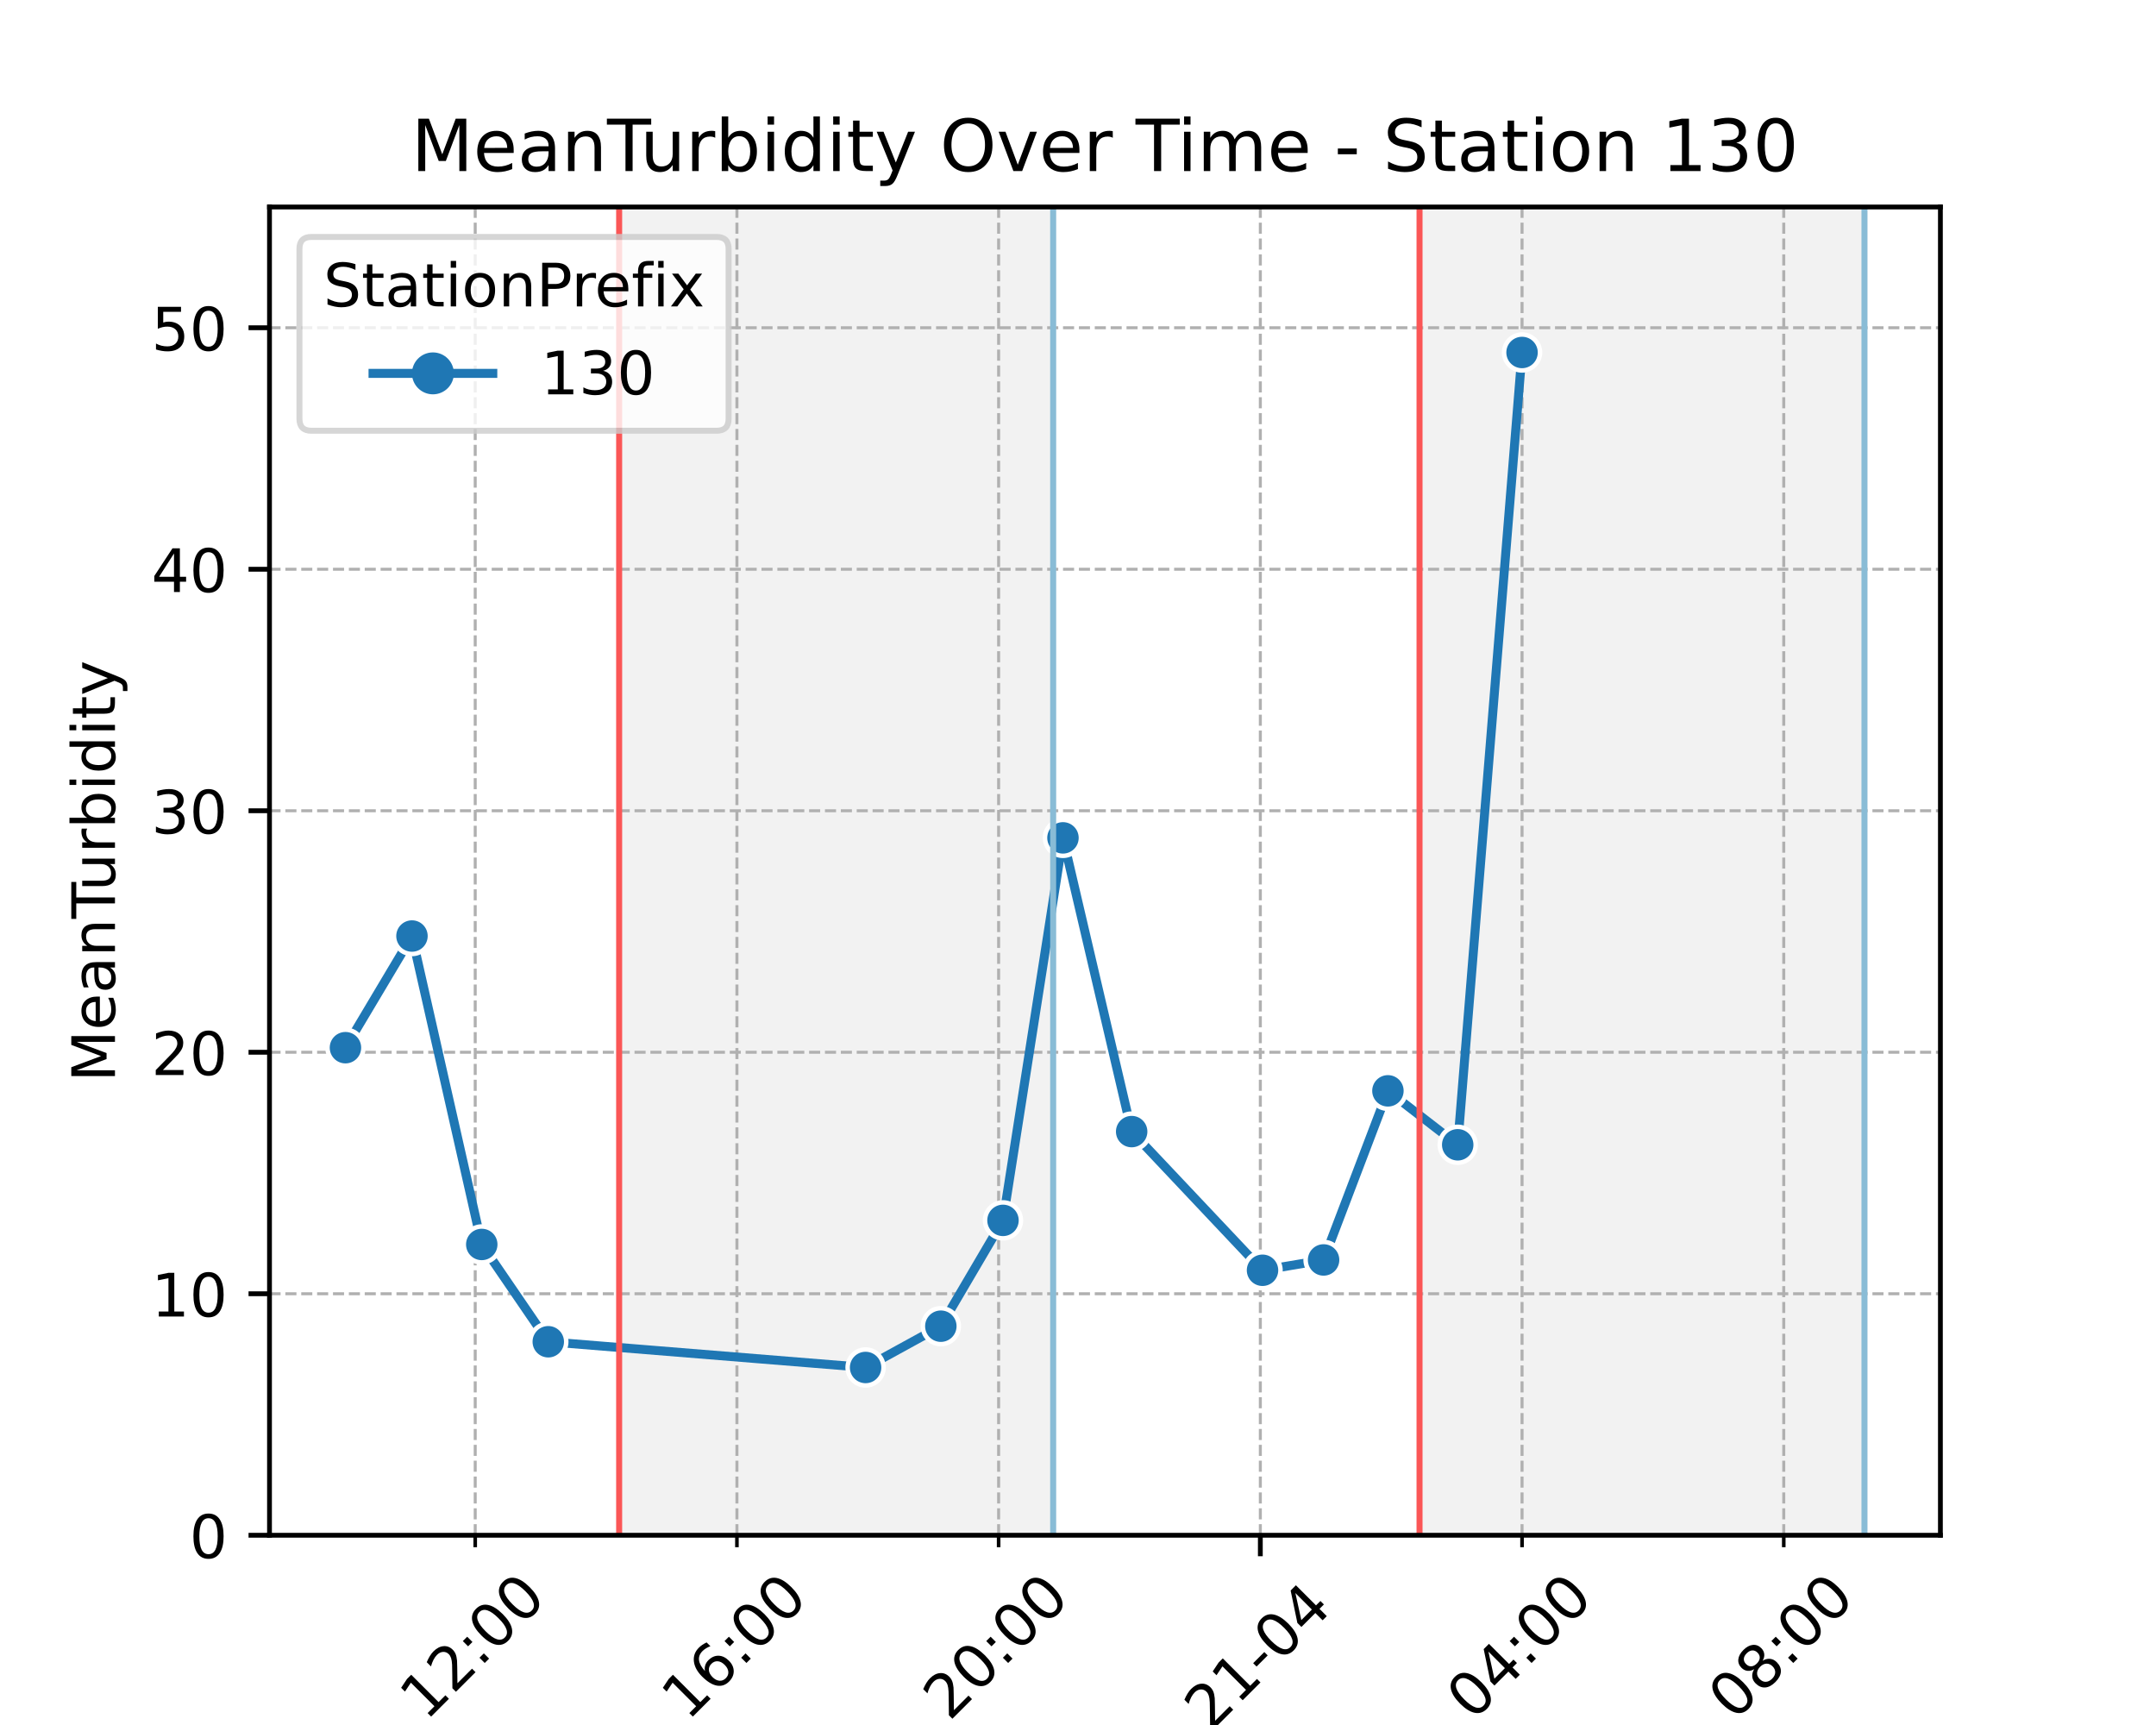
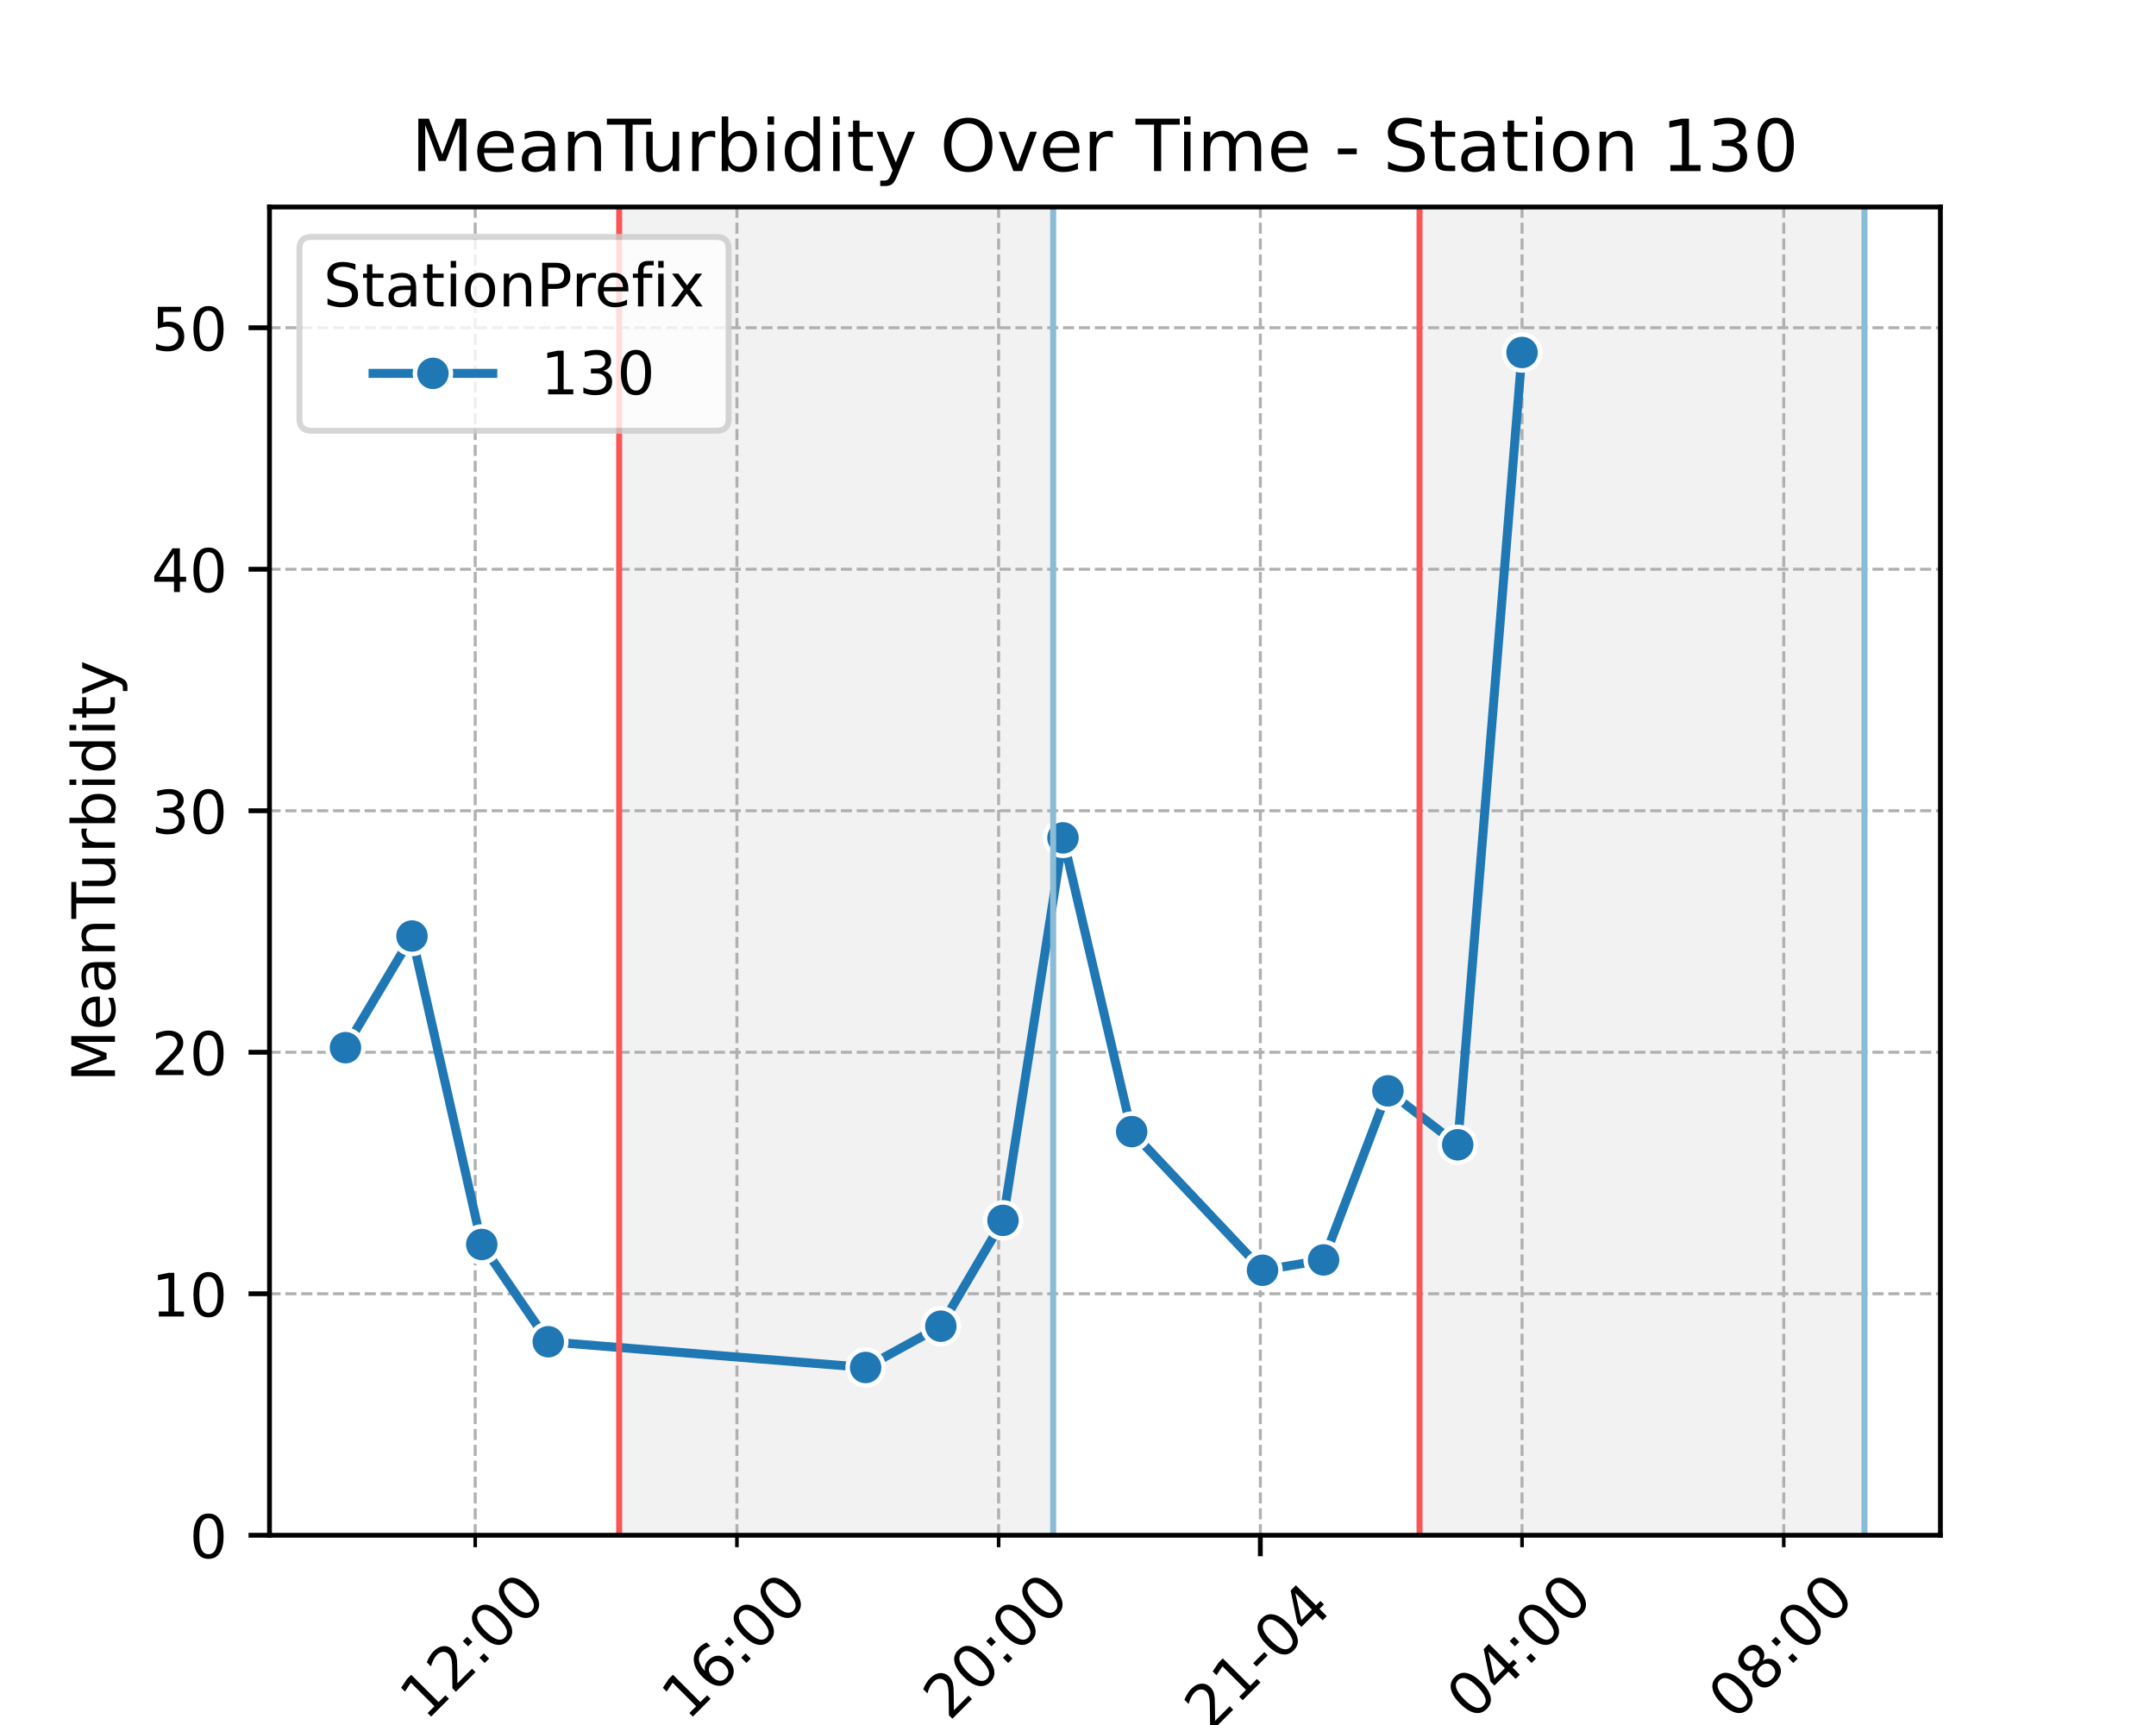
<svg xmlns="http://www.w3.org/2000/svg" xmlns:xlink="http://www.w3.org/1999/xlink" width="360pt" height="288pt" viewBox="0 0 360 288" version="1.1">
  <defs>
    <style type="text/css">*{stroke-linejoin: round; stroke-linecap: butt}</style>
  </defs>
  <g id="figure_1">
    <g id="patch_1">
      <path d="M 0 288  L 360 288  L 360 0  L 0 0  z " style="fill: #ffffff" />
    </g>
    <g id="axes_1">
      <g id="patch_2">
        <path d="M 45 256.32  L 324 256.32  L 324 34.56  L 45 34.56  z " style="fill: #ffffff" />
      </g>
      <g id="PolyCollection_1" />
      <g id="patch_3">
-         <path d="M 103.384 256.32  L 103.384 34.56  L 175.851 34.56  L 175.851 256.32  z " clip-path="url(#p8613fc9196)" style="fill: #d3d3d3; opacity: 0.3; stroke: #d3d3d3; stroke-linejoin: miter" />
+         <path d="M 103.384 256.32  L 103.384 34.56  L 175.851 34.56  L 175.851 256.32  z " clip-path="url(#pf8ff7145cf)" style="fill: #d3d3d3; opacity: 0.3; stroke: #d3d3d3; stroke-linejoin: miter" />
      </g>
      <g id="patch_4">
-         <path d="M 237.03 256.32  L 237.03 34.56  L 311.318 34.56  L 311.318 256.32  z " clip-path="url(#p8613fc9196)" style="fill: #d3d3d3; opacity: 0.3; stroke: #d3d3d3; stroke-linejoin: miter" />
+         <path d="M 237.03 256.32  L 237.03 34.56  L 311.318 34.56  L 311.318 256.32  z " clip-path="url(#pf8ff7145cf)" style="fill: #d3d3d3; opacity: 0.3; stroke: #d3d3d3; stroke-linejoin: miter" />
      </g>
      <g id="matplotlib.axis_1">
        <g id="xtick_1">
          <g id="line2d_1">
-             <path d="M 210.446 256.32  L 210.446 34.56  " clip-path="url(#p8613fc9196)" style="fill: none; stroke-dasharray: 1.85,0.8; stroke-dashoffset: 0; stroke: #b0b0b0; stroke-width: 0.5" />
+             <path d="M 210.446 256.32  L 210.446 34.56  " clip-path="url(#pf8ff7145cf)" style="fill: none; stroke-dasharray: 1.85,0.8; stroke-dashoffset: 0; stroke: #b0b0b0; stroke-width: 0.5" />
          </g>
          <g id="line2d_2">
            <defs>
-               <path id="m8967096ae8" d="M 0 0  L 0 3.5  " style="stroke: #000000; stroke-width: 0.8" />
-             </defs>
-             <g>
-               <use xlink:href="#m8967096ae8" x="210.446" y="256.32" style="stroke: #000000; stroke-width: 0.8" />
+               <path id="mad94eb0235" d="M 0 0  L 0 3.5  " style="stroke: #000000; stroke-width: 0.8" />
+             </defs>
+             <g>
+               <use xlink:href="#mad94eb0235" x="210.446" y="256.32" style="stroke: #000000; stroke-width: 0.8" />
            </g>
          </g>
          <g id="text_1">
            <g transform="translate(202.124 289.2399) rotate(-45) scale(0.1 -0.1)">
              <defs>
                <path id="DejaVuSans-32" d="M 1228 531  L 3431 531  L 3431 0  L 469 0  L 469 531  Q 828 903 1448 1529  Q 2069 2156 2228 2338  Q 2531 2678 2651 2914  Q 2772 3150 2772 3378  Q 2772 3750 2511 3984  Q 2250 4219 1831 4219  Q 1534 4219 1204 4116  Q 875 4013 500 3803  L 500 4441  Q 881 4594 1212 4672  Q 1544 4750 1819 4750  Q 2544 4750 2975 4387  Q 3406 4025 3406 3419  Q 3406 3131 3298 2873  Q 3191 2616 2906 2266  Q 2828 2175 2409 1742  Q 1991 1309 1228 531  z " transform="scale(0.015625)" />
                <path id="DejaVuSans-31" d="M 794 531  L 1825 531  L 1825 4091  L 703 3866  L 703 4441  L 1819 4666  L 2450 4666  L 2450 531  L 3481 531  L 3481 0  L 794 0  L 794 531  z " transform="scale(0.015625)" />
                <path id="DejaVuSans-2d" d="M 313 2009  L 1997 2009  L 1997 1497  L 313 1497  L 313 2009  z " transform="scale(0.015625)" />
                <path id="DejaVuSans-30" d="M 2034 4250  Q 1547 4250 1301 3770  Q 1056 3291 1056 2328  Q 1056 1369 1301 889  Q 1547 409 2034 409  Q 2525 409 2770 889  Q 3016 1369 3016 2328  Q 3016 3291 2770 3770  Q 2525 4250 2034 4250  z M 2034 4750  Q 2819 4750 3233 4129  Q 3647 3509 3647 2328  Q 3647 1150 3233 529  Q 2819 -91 2034 -91  Q 1250 -91 836 529  Q 422 1150 422 2328  Q 422 3509 836 4129  Q 1250 4750 2034 4750  z " transform="scale(0.015625)" />
                <path id="DejaVuSans-34" d="M 2419 4116  L 825 1625  L 2419 1625  L 2419 4116  z M 2253 4666  L 3047 4666  L 3047 1625  L 3713 1625  L 3713 1100  L 3047 1100  L 3047 0  L 2419 0  L 2419 1100  L 313 1100  L 313 1709  L 2253 4666  z " transform="scale(0.015625)" />
              </defs>
              <use xlink:href="#DejaVuSans-32" />
              <use xlink:href="#DejaVuSans-31" x="63.623" />
              <use xlink:href="#DejaVuSans-2d" x="127.246" />
              <use xlink:href="#DejaVuSans-30" x="163.33" />
              <use xlink:href="#DejaVuSans-34" x="226.953" />
            </g>
          </g>
        </g>
        <g id="xtick_2">
          <g id="line2d_3">
-             <path d="M 79.349 256.32  L 79.349 34.56  " clip-path="url(#p8613fc9196)" style="fill: none; stroke-dasharray: 1.85,0.8; stroke-dashoffset: 0; stroke: #b0b0b0; stroke-width: 0.5" />
+             <path d="M 79.349 256.32  L 79.349 34.56  " clip-path="url(#pf8ff7145cf)" style="fill: none; stroke-dasharray: 1.85,0.8; stroke-dashoffset: 0; stroke: #b0b0b0; stroke-width: 0.5" />
          </g>
          <g id="line2d_4">
            <defs>
-               <path id="m44d02c74e7" d="M 0 0  L 0 2  " style="stroke: #000000; stroke-width: 0.6" />
-             </defs>
-             <g>
-               <use xlink:href="#m44d02c74e7" x="79.349" y="256.32" style="stroke: #000000; stroke-width: 0.6" />
+               <path id="me3ebcbc22d" d="M 0 0  L 0 2  " style="stroke: #000000; stroke-width: 0.6" />
+             </defs>
+             <g>
+               <use xlink:href="#me3ebcbc22d" x="79.349" y="256.32" style="stroke: #000000; stroke-width: 0.6" />
            </g>
          </g>
          <g id="text_2">
            <g transform="translate(71.11145 287.4708) rotate(-45) scale(0.1 -0.1)">
              <defs>
                <path id="DejaVuSans-3a" d="M 750 794  L 1409 794  L 1409 0  L 750 0  L 750 794  z M 750 3309  L 1409 3309  L 1409 2516  L 750 2516  L 750 3309  z " transform="scale(0.015625)" />
              </defs>
              <use xlink:href="#DejaVuSans-31" />
              <use xlink:href="#DejaVuSans-32" x="63.623" />
              <use xlink:href="#DejaVuSans-3a" x="127.246" />
              <use xlink:href="#DejaVuSans-30" x="160.938" />
              <use xlink:href="#DejaVuSans-30" x="224.561" />
            </g>
          </g>
        </g>
        <g id="xtick_3">
          <g id="line2d_5">
-             <path d="M 123.048 256.32  L 123.048 34.56  " clip-path="url(#p8613fc9196)" style="fill: none; stroke-dasharray: 1.85,0.8; stroke-dashoffset: 0; stroke: #b0b0b0; stroke-width: 0.5" />
+             <path d="M 123.048 256.32  L 123.048 34.56  " clip-path="url(#pf8ff7145cf)" style="fill: none; stroke-dasharray: 1.85,0.8; stroke-dashoffset: 0; stroke: #b0b0b0; stroke-width: 0.5" />
          </g>
          <g id="line2d_6">
            <g>
-               <use xlink:href="#m44d02c74e7" x="123.048" y="256.32" style="stroke: #000000; stroke-width: 0.6" />
+               <use xlink:href="#me3ebcbc22d" x="123.048" y="256.32" style="stroke: #000000; stroke-width: 0.6" />
            </g>
          </g>
          <g id="text_3">
            <g transform="translate(114.8105 287.4708) rotate(-45) scale(0.1 -0.1)">
              <defs>
                <path id="DejaVuSans-36" d="M 2113 2584  Q 1688 2584 1439 2293  Q 1191 2003 1191 1497  Q 1191 994 1439 701  Q 1688 409 2113 409  Q 2538 409 2786 701  Q 3034 994 3034 1497  Q 3034 2003 2786 2293  Q 2538 2584 2113 2584  z M 3366 4563  L 3366 3988  Q 3128 4100 2886 4159  Q 2644 4219 2406 4219  Q 1781 4219 1451 3797  Q 1122 3375 1075 2522  Q 1259 2794 1537 2939  Q 1816 3084 2150 3084  Q 2853 3084 3261 2657  Q 3669 2231 3669 1497  Q 3669 778 3244 343  Q 2819 -91 2113 -91  Q 1303 -91 875 529  Q 447 1150 447 2328  Q 447 3434 972 4092  Q 1497 4750 2381 4750  Q 2619 4750 2861 4703  Q 3103 4656 3366 4563  z " transform="scale(0.015625)" />
              </defs>
              <use xlink:href="#DejaVuSans-31" />
              <use xlink:href="#DejaVuSans-36" x="63.623" />
              <use xlink:href="#DejaVuSans-3a" x="127.246" />
              <use xlink:href="#DejaVuSans-30" x="160.938" />
              <use xlink:href="#DejaVuSans-30" x="224.561" />
            </g>
          </g>
        </g>
        <g id="xtick_4">
          <g id="line2d_7">
-             <path d="M 166.747 256.32  L 166.747 34.56  " clip-path="url(#p8613fc9196)" style="fill: none; stroke-dasharray: 1.85,0.8; stroke-dashoffset: 0; stroke: #b0b0b0; stroke-width: 0.5" />
+             <path d="M 166.747 256.32  L 166.747 34.56  " clip-path="url(#pf8ff7145cf)" style="fill: none; stroke-dasharray: 1.85,0.8; stroke-dashoffset: 0; stroke: #b0b0b0; stroke-width: 0.5" />
          </g>
          <g id="line2d_8">
            <g>
-               <use xlink:href="#m44d02c74e7" x="166.747" y="256.32" style="stroke: #000000; stroke-width: 0.6" />
+               <use xlink:href="#me3ebcbc22d" x="166.747" y="256.32" style="stroke: #000000; stroke-width: 0.6" />
            </g>
          </g>
          <g id="text_4">
            <g transform="translate(158.5095 287.4708) rotate(-45) scale(0.1 -0.1)">
              <use xlink:href="#DejaVuSans-32" />
              <use xlink:href="#DejaVuSans-30" x="63.623" />
              <use xlink:href="#DejaVuSans-3a" x="127.246" />
              <use xlink:href="#DejaVuSans-30" x="160.938" />
              <use xlink:href="#DejaVuSans-30" x="224.561" />
            </g>
          </g>
        </g>
        <g id="xtick_5">
          <g id="line2d_9">
-             <path d="M 254.145 256.32  L 254.145 34.56  " clip-path="url(#p8613fc9196)" style="fill: none; stroke-dasharray: 1.85,0.8; stroke-dashoffset: 0; stroke: #b0b0b0; stroke-width: 0.5" />
+             <path d="M 254.145 256.32  L 254.145 34.56  " clip-path="url(#pf8ff7145cf)" style="fill: none; stroke-dasharray: 1.85,0.8; stroke-dashoffset: 0; stroke: #b0b0b0; stroke-width: 0.5" />
          </g>
          <g id="line2d_10">
            <g>
-               <use xlink:href="#m44d02c74e7" x="254.145" y="256.32" style="stroke: #000000; stroke-width: 0.6" />
+               <use xlink:href="#me3ebcbc22d" x="254.145" y="256.32" style="stroke: #000000; stroke-width: 0.6" />
            </g>
          </g>
          <g id="text_5">
            <g transform="translate(245.9075 287.4708) rotate(-45) scale(0.1 -0.1)">
              <use xlink:href="#DejaVuSans-30" />
              <use xlink:href="#DejaVuSans-34" x="63.623" />
              <use xlink:href="#DejaVuSans-3a" x="127.246" />
              <use xlink:href="#DejaVuSans-30" x="160.938" />
              <use xlink:href="#DejaVuSans-30" x="224.561" />
            </g>
          </g>
        </g>
        <g id="xtick_6">
          <g id="line2d_11">
-             <path d="M 297.844 256.32  L 297.844 34.56  " clip-path="url(#p8613fc9196)" style="fill: none; stroke-dasharray: 1.85,0.8; stroke-dashoffset: 0; stroke: #b0b0b0; stroke-width: 0.5" />
+             <path d="M 297.844 256.32  L 297.844 34.56  " clip-path="url(#pf8ff7145cf)" style="fill: none; stroke-dasharray: 1.85,0.8; stroke-dashoffset: 0; stroke: #b0b0b0; stroke-width: 0.5" />
          </g>
          <g id="line2d_12">
            <g>
-               <use xlink:href="#m44d02c74e7" x="297.844" y="256.32" style="stroke: #000000; stroke-width: 0.6" />
+               <use xlink:href="#me3ebcbc22d" x="297.844" y="256.32" style="stroke: #000000; stroke-width: 0.6" />
            </g>
          </g>
          <g id="text_6">
            <g transform="translate(289.6065 287.4708) rotate(-45) scale(0.1 -0.1)">
              <defs>
                <path id="DejaVuSans-38" d="M 2034 2216  Q 1584 2216 1326 1975  Q 1069 1734 1069 1313  Q 1069 891 1326 650  Q 1584 409 2034 409  Q 2484 409 2743 651  Q 3003 894 3003 1313  Q 3003 1734 2745 1975  Q 2488 2216 2034 2216  z M 1403 2484  Q 997 2584 770 2862  Q 544 3141 544 3541  Q 544 4100 942 4425  Q 1341 4750 2034 4750  Q 2731 4750 3128 4425  Q 3525 4100 3525 3541  Q 3525 3141 3298 2862  Q 3072 2584 2669 2484  Q 3125 2378 3379 2068  Q 3634 1759 3634 1313  Q 3634 634 3220 271  Q 2806 -91 2034 -91  Q 1263 -91 848 271  Q 434 634 434 1313  Q 434 1759 690 2068  Q 947 2378 1403 2484  z M 1172 3481  Q 1172 3119 1398 2916  Q 1625 2713 2034 2713  Q 2441 2713 2670 2916  Q 2900 3119 2900 3481  Q 2900 3844 2670 4047  Q 2441 4250 2034 4250  Q 1625 4250 1398 4047  Q 1172 3844 1172 3481  z " transform="scale(0.015625)" />
              </defs>
              <use xlink:href="#DejaVuSans-30" />
              <use xlink:href="#DejaVuSans-38" x="63.623" />
              <use xlink:href="#DejaVuSans-3a" x="127.246" />
              <use xlink:href="#DejaVuSans-30" x="160.938" />
              <use xlink:href="#DejaVuSans-30" x="224.561" />
            </g>
          </g>
        </g>
        <g id="text_7">
          <g transform="translate(160.3352 302.3089) scale(0.1 -0.1)">
            <defs>
              <path id="DejaVuSans-53" d="M 3425 4513  L 3425 3897  Q 3066 4069 2747 4153  Q 2428 4238 2131 4238  Q 1616 4238 1336 4038  Q 1056 3838 1056 3469  Q 1056 3159 1242 3001  Q 1428 2844 1947 2747  L 2328 2669  Q 3034 2534 3370 2195  Q 3706 1856 3706 1288  Q 3706 609 3251 259  Q 2797 -91 1919 -91  Q 1588 -91 1214 -16  Q 841 59 441 206  L 441 856  Q 825 641 1194 531  Q 1563 422 1919 422  Q 2459 422 2753 634  Q 3047 847 3047 1241  Q 3047 1584 2836 1778  Q 2625 1972 2144 2069  L 1759 2144  Q 1053 2284 737 2584  Q 422 2884 422 3419  Q 422 4038 858 4394  Q 1294 4750 2059 4750  Q 2388 4750 2728 4690  Q 3069 4631 3425 4513  z " transform="scale(0.015625)" />
              <path id="DejaVuSans-74" d="M 1172 4494  L 1172 3500  L 2356 3500  L 2356 3053  L 1172 3053  L 1172 1153  Q 1172 725 1289 603  Q 1406 481 1766 481  L 2356 481  L 2356 0  L 1766 0  Q 1100 0 847 248  Q 594 497 594 1153  L 594 3053  L 172 3053  L 172 3500  L 594 3500  L 594 4494  L 1172 4494  z " transform="scale(0.015625)" />
              <path id="DejaVuSans-61" d="M 2194 1759  Q 1497 1759 1228 1600  Q 959 1441 959 1056  Q 959 750 1161 570  Q 1363 391 1709 391  Q 2188 391 2477 730  Q 2766 1069 2766 1631  L 2766 1759  L 2194 1759  z M 3341 1997  L 3341 0  L 2766 0  L 2766 531  Q 2569 213 2275 61  Q 1981 -91 1556 -91  Q 1019 -91 701 211  Q 384 513 384 1019  Q 384 1609 779 1909  Q 1175 2209 1959 2209  L 2766 2209  L 2766 2266  Q 2766 2663 2505 2880  Q 2244 3097 1772 3097  Q 1472 3097 1187 3025  Q 903 2953 641 2809  L 641 3341  Q 956 3463 1253 3523  Q 1550 3584 1831 3584  Q 2591 3584 2966 3190  Q 3341 2797 3341 1997  z " transform="scale(0.015625)" />
              <path id="DejaVuSans-72" d="M 2631 2963  Q 2534 3019 2420 3045  Q 2306 3072 2169 3072  Q 1681 3072 1420 2755  Q 1159 2438 1159 1844  L 1159 0  L 581 0  L 581 3500  L 1159 3500  L 1159 2956  Q 1341 3275 1631 3429  Q 1922 3584 2338 3584  Q 2397 3584 2469 3576  Q 2541 3569 2628 3553  L 2631 2963  z " transform="scale(0.015625)" />
              <path id="DejaVuSans-44" d="M 1259 4147  L 1259 519  L 2022 519  Q 2988 519 3436 956  Q 3884 1394 3884 2338  Q 3884 3275 3436 3711  Q 2988 4147 2022 4147  L 1259 4147  z M 628 4666  L 1925 4666  Q 3281 4666 3915 4102  Q 4550 3538 4550 2338  Q 4550 1131 3912 565  Q 3275 0 1925 0  L 628 0  L 628 4666  z " transform="scale(0.015625)" />
              <path id="DejaVuSans-65" d="M 3597 1894  L 3597 1613  L 953 1613  Q 991 1019 1311 708  Q 1631 397 2203 397  Q 2534 397 2845 478  Q 3156 559 3463 722  L 3463 178  Q 3153 47 2828 -22  Q 2503 -91 2169 -91  Q 1331 -91 842 396  Q 353 884 353 1716  Q 353 2575 817 3079  Q 1281 3584 2069 3584  Q 2775 3584 3186 3129  Q 3597 2675 3597 1894  z M 3022 2063  Q 3016 2534 2758 2815  Q 2500 3097 2075 3097  Q 1594 3097 1305 2825  Q 1016 2553 972 2059  L 3022 2063  z " transform="scale(0.015625)" />
            </defs>
            <use xlink:href="#DejaVuSans-53" />
            <use xlink:href="#DejaVuSans-74" x="63.477" />
            <use xlink:href="#DejaVuSans-61" x="102.686" />
            <use xlink:href="#DejaVuSans-72" x="163.965" />
            <use xlink:href="#DejaVuSans-74" x="205.078" />
            <use xlink:href="#DejaVuSans-44" x="244.287" />
            <use xlink:href="#DejaVuSans-61" x="321.289" />
            <use xlink:href="#DejaVuSans-74" x="382.568" />
            <use xlink:href="#DejaVuSans-65" x="421.777" />
          </g>
        </g>
      </g>
      <g id="matplotlib.axis_2">
        <g id="ytick_1">
          <g id="line2d_13">
-             <path d="M 45 256.32  L 324 256.32  " clip-path="url(#p8613fc9196)" style="fill: none; stroke-dasharray: 1.85,0.8; stroke-dashoffset: 0; stroke: #b0b0b0; stroke-width: 0.5" />
+             <path d="M 45 256.32  L 324 256.32  " clip-path="url(#pf8ff7145cf)" style="fill: none; stroke-dasharray: 1.85,0.8; stroke-dashoffset: 0; stroke: #b0b0b0; stroke-width: 0.5" />
          </g>
          <g id="line2d_14">
            <defs>
-               <path id="m3d4d606dd8" d="M 0 0  L -3.5 0  " style="stroke: #000000; stroke-width: 0.8" />
-             </defs>
-             <g>
-               <use xlink:href="#m3d4d606dd8" x="45" y="256.32" style="stroke: #000000; stroke-width: 0.8" />
+               <path id="m94c3fb1e45" d="M 0 0  L -3.5 0  " style="stroke: #000000; stroke-width: 0.8" />
+             </defs>
+             <g>
+               <use xlink:href="#m94c3fb1e45" x="45" y="256.32" style="stroke: #000000; stroke-width: 0.8" />
            </g>
          </g>
          <g id="text_8">
            <g transform="translate(31.6375 260.1192) scale(0.1 -0.1)">
              <use xlink:href="#DejaVuSans-30" />
            </g>
          </g>
        </g>
        <g id="ytick_2">
          <g id="line2d_15">
-             <path d="M 45 216  L 324 216  " clip-path="url(#p8613fc9196)" style="fill: none; stroke-dasharray: 1.85,0.8; stroke-dashoffset: 0; stroke: #b0b0b0; stroke-width: 0.5" />
+             <path d="M 45 216  L 324 216  " clip-path="url(#pf8ff7145cf)" style="fill: none; stroke-dasharray: 1.85,0.8; stroke-dashoffset: 0; stroke: #b0b0b0; stroke-width: 0.5" />
          </g>
          <g id="line2d_16">
            <g>
-               <use xlink:href="#m3d4d606dd8" x="45" y="216" style="stroke: #000000; stroke-width: 0.8" />
+               <use xlink:href="#m94c3fb1e45" x="45" y="216" style="stroke: #000000; stroke-width: 0.8" />
            </g>
          </g>
          <g id="text_9">
            <g transform="translate(25.275 219.7992) scale(0.1 -0.1)">
              <use xlink:href="#DejaVuSans-31" />
              <use xlink:href="#DejaVuSans-30" x="63.623" />
            </g>
          </g>
        </g>
        <g id="ytick_3">
          <g id="line2d_17">
-             <path d="M 45 175.68  L 324 175.68  " clip-path="url(#p8613fc9196)" style="fill: none; stroke-dasharray: 1.85,0.8; stroke-dashoffset: 0; stroke: #b0b0b0; stroke-width: 0.5" />
+             <path d="M 45 175.68  L 324 175.68  " clip-path="url(#pf8ff7145cf)" style="fill: none; stroke-dasharray: 1.85,0.8; stroke-dashoffset: 0; stroke: #b0b0b0; stroke-width: 0.5" />
          </g>
          <g id="line2d_18">
            <g>
-               <use xlink:href="#m3d4d606dd8" x="45" y="175.68" style="stroke: #000000; stroke-width: 0.8" />
+               <use xlink:href="#m94c3fb1e45" x="45" y="175.68" style="stroke: #000000; stroke-width: 0.8" />
            </g>
          </g>
          <g id="text_10">
            <g transform="translate(25.275 179.4792) scale(0.1 -0.1)">
              <use xlink:href="#DejaVuSans-32" />
              <use xlink:href="#DejaVuSans-30" x="63.623" />
            </g>
          </g>
        </g>
        <g id="ytick_4">
          <g id="line2d_19">
-             <path d="M 45 135.36  L 324 135.36  " clip-path="url(#p8613fc9196)" style="fill: none; stroke-dasharray: 1.85,0.8; stroke-dashoffset: 0; stroke: #b0b0b0; stroke-width: 0.5" />
+             <path d="M 45 135.36  L 324 135.36  " clip-path="url(#pf8ff7145cf)" style="fill: none; stroke-dasharray: 1.85,0.8; stroke-dashoffset: 0; stroke: #b0b0b0; stroke-width: 0.5" />
          </g>
          <g id="line2d_20">
            <g>
-               <use xlink:href="#m3d4d606dd8" x="45" y="135.36" style="stroke: #000000; stroke-width: 0.8" />
+               <use xlink:href="#m94c3fb1e45" x="45" y="135.36" style="stroke: #000000; stroke-width: 0.8" />
            </g>
          </g>
          <g id="text_11">
            <g transform="translate(25.275 139.1592) scale(0.1 -0.1)">
              <defs>
                <path id="DejaVuSans-33" d="M 2597 2516  Q 3050 2419 3304 2112  Q 3559 1806 3559 1356  Q 3559 666 3084 287  Q 2609 -91 1734 -91  Q 1441 -91 1130 -33  Q 819 25 488 141  L 488 750  Q 750 597 1062 519  Q 1375 441 1716 441  Q 2309 441 2620 675  Q 2931 909 2931 1356  Q 2931 1769 2642 2001  Q 2353 2234 1838 2234  L 1294 2234  L 1294 2753  L 1863 2753  Q 2328 2753 2575 2939  Q 2822 3125 2822 3475  Q 2822 3834 2567 4026  Q 2313 4219 1838 4219  Q 1578 4219 1281 4162  Q 984 4106 628 3988  L 628 4550  Q 988 4650 1302 4700  Q 1616 4750 1894 4750  Q 2613 4750 3031 4423  Q 3450 4097 3450 3541  Q 3450 3153 3228 2886  Q 3006 2619 2597 2516  z " transform="scale(0.015625)" />
              </defs>
              <use xlink:href="#DejaVuSans-33" />
              <use xlink:href="#DejaVuSans-30" x="63.623" />
            </g>
          </g>
        </g>
        <g id="ytick_5">
          <g id="line2d_21">
-             <path d="M 45 95.04  L 324 95.04  " clip-path="url(#p8613fc9196)" style="fill: none; stroke-dasharray: 1.85,0.8; stroke-dashoffset: 0; stroke: #b0b0b0; stroke-width: 0.5" />
+             <path d="M 45 95.04  L 324 95.04  " clip-path="url(#pf8ff7145cf)" style="fill: none; stroke-dasharray: 1.85,0.8; stroke-dashoffset: 0; stroke: #b0b0b0; stroke-width: 0.5" />
          </g>
          <g id="line2d_22">
            <g>
-               <use xlink:href="#m3d4d606dd8" x="45" y="95.04" style="stroke: #000000; stroke-width: 0.8" />
+               <use xlink:href="#m94c3fb1e45" x="45" y="95.04" style="stroke: #000000; stroke-width: 0.8" />
            </g>
          </g>
          <g id="text_12">
            <g transform="translate(25.275 98.83922) scale(0.1 -0.1)">
              <use xlink:href="#DejaVuSans-34" />
              <use xlink:href="#DejaVuSans-30" x="63.623" />
            </g>
          </g>
        </g>
        <g id="ytick_6">
          <g id="line2d_23">
-             <path d="M 45 54.72  L 324 54.72  " clip-path="url(#p8613fc9196)" style="fill: none; stroke-dasharray: 1.85,0.8; stroke-dashoffset: 0; stroke: #b0b0b0; stroke-width: 0.5" />
+             <path d="M 45 54.72  L 324 54.72  " clip-path="url(#pf8ff7145cf)" style="fill: none; stroke-dasharray: 1.85,0.8; stroke-dashoffset: 0; stroke: #b0b0b0; stroke-width: 0.5" />
          </g>
          <g id="line2d_24">
            <g>
-               <use xlink:href="#m3d4d606dd8" x="45" y="54.72" style="stroke: #000000; stroke-width: 0.8" />
+               <use xlink:href="#m94c3fb1e45" x="45" y="54.72" style="stroke: #000000; stroke-width: 0.8" />
            </g>
          </g>
          <g id="text_13">
            <g transform="translate(25.275 58.51922) scale(0.1 -0.1)">
              <defs>
                <path id="DejaVuSans-35" d="M 691 4666  L 3169 4666  L 3169 4134  L 1269 4134  L 1269 2991  Q 1406 3038 1543 3061  Q 1681 3084 1819 3084  Q 2600 3084 3056 2656  Q 3513 2228 3513 1497  Q 3513 744 3044 326  Q 2575 -91 1722 -91  Q 1428 -91 1123 -41  Q 819 9 494 109  L 494 744  Q 775 591 1075 516  Q 1375 441 1709 441  Q 2250 441 2565 725  Q 2881 1009 2881 1497  Q 2881 1984 2565 2268  Q 2250 2553 1709 2553  Q 1456 2553 1204 2497  Q 953 2441 691 2322  L 691 4666  z " transform="scale(0.015625)" />
              </defs>
              <use xlink:href="#DejaVuSans-35" />
              <use xlink:href="#DejaVuSans-30" x="63.623" />
            </g>
          </g>
        </g>
        <g id="text_14">
          <g transform="translate(19.19531 180.6314) rotate(-90) scale(0.1 -0.1)">
            <defs>
              <path id="DejaVuSans-4d" d="M 628 4666  L 1569 4666  L 2759 1491  L 3956 4666  L 4897 4666  L 4897 0  L 4281 0  L 4281 4097  L 3078 897  L 2444 897  L 1241 4097  L 1241 0  L 628 0  L 628 4666  z " transform="scale(0.015625)" />
              <path id="DejaVuSans-6e" d="M 3513 2113  L 3513 0  L 2938 0  L 2938 2094  Q 2938 2591 2744 2837  Q 2550 3084 2163 3084  Q 1697 3084 1428 2787  Q 1159 2491 1159 1978  L 1159 0  L 581 0  L 581 3500  L 1159 3500  L 1159 2956  Q 1366 3272 1645 3428  Q 1925 3584 2291 3584  Q 2894 3584 3203 3211  Q 3513 2838 3513 2113  z " transform="scale(0.015625)" />
              <path id="DejaVuSans-54" d="M -19 4666  L 3928 4666  L 3928 4134  L 2272 4134  L 2272 0  L 1638 0  L 1638 4134  L -19 4134  L -19 4666  z " transform="scale(0.015625)" />
              <path id="DejaVuSans-75" d="M 544 1381  L 544 3500  L 1119 3500  L 1119 1403  Q 1119 906 1312 657  Q 1506 409 1894 409  Q 2359 409 2629 706  Q 2900 1003 2900 1516  L 2900 3500  L 3475 3500  L 3475 0  L 2900 0  L 2900 538  Q 2691 219 2414 64  Q 2138 -91 1772 -91  Q 1169 -91 856 284  Q 544 659 544 1381  z M 1991 3584  L 1991 3584  z " transform="scale(0.015625)" />
              <path id="DejaVuSans-62" d="M 3116 1747  Q 3116 2381 2855 2742  Q 2594 3103 2138 3103  Q 1681 3103 1420 2742  Q 1159 2381 1159 1747  Q 1159 1113 1420 752  Q 1681 391 2138 391  Q 2594 391 2855 752  Q 3116 1113 3116 1747  z M 1159 2969  Q 1341 3281 1617 3432  Q 1894 3584 2278 3584  Q 2916 3584 3314 3078  Q 3713 2572 3713 1747  Q 3713 922 3314 415  Q 2916 -91 2278 -91  Q 1894 -91 1617 61  Q 1341 213 1159 525  L 1159 0  L 581 0  L 581 4863  L 1159 4863  L 1159 2969  z " transform="scale(0.015625)" />
              <path id="DejaVuSans-69" d="M 603 3500  L 1178 3500  L 1178 0  L 603 0  L 603 3500  z M 603 4863  L 1178 4863  L 1178 4134  L 603 4134  L 603 4863  z " transform="scale(0.015625)" />
              <path id="DejaVuSans-64" d="M 2906 2969  L 2906 4863  L 3481 4863  L 3481 0  L 2906 0  L 2906 525  Q 2725 213 2448 61  Q 2172 -91 1784 -91  Q 1150 -91 751 415  Q 353 922 353 1747  Q 353 2572 751 3078  Q 1150 3584 1784 3584  Q 2172 3584 2448 3432  Q 2725 3281 2906 2969  z M 947 1747  Q 947 1113 1208 752  Q 1469 391 1925 391  Q 2381 391 2643 752  Q 2906 1113 2906 1747  Q 2906 2381 2643 2742  Q 2381 3103 1925 3103  Q 1469 3103 1208 2742  Q 947 2381 947 1747  z " transform="scale(0.015625)" />
              <path id="DejaVuSans-79" d="M 2059 -325  Q 1816 -950 1584 -1140  Q 1353 -1331 966 -1331  L 506 -1331  L 506 -850  L 844 -850  Q 1081 -850 1212 -737  Q 1344 -625 1503 -206  L 1606 56  L 191 3500  L 800 3500  L 1894 763  L 2988 3500  L 3597 3500  L 2059 -325  z " transform="scale(0.015625)" />
            </defs>
            <use xlink:href="#DejaVuSans-4d" />
            <use xlink:href="#DejaVuSans-65" x="86.279" />
            <use xlink:href="#DejaVuSans-61" x="147.803" />
            <use xlink:href="#DejaVuSans-6e" x="209.082" />
            <use xlink:href="#DejaVuSans-54" x="272.461" />
            <use xlink:href="#DejaVuSans-75" x="318.42" />
            <use xlink:href="#DejaVuSans-72" x="381.799" />
            <use xlink:href="#DejaVuSans-62" x="422.912" />
            <use xlink:href="#DejaVuSans-69" x="486.389" />
            <use xlink:href="#DejaVuSans-64" x="514.172" />
            <use xlink:href="#DejaVuSans-69" x="577.648" />
            <use xlink:href="#DejaVuSans-74" x="605.432" />
            <use xlink:href="#DejaVuSans-79" x="644.641" />
          </g>
        </g>
      </g>
      <g id="line2d_25">
-         <path d="M 57.682 174.917  L 68.789 156.276  L 80.442 207.77  L 91.549 224.014  L 144.534 228.31  L 157.097 221.416  L 167.476 203.75  L 177.49 139.887  L 188.961 188.927  L 210.81 212.08  L 221.007 210.356  L 231.75 182.123  L 243.403 191.13  L 254.145 58.849  " clip-path="url(#p8613fc9196)" style="fill: none; stroke: #1f77b4; stroke-width: 1.5; stroke-linecap: square" />
+         <path d="M 57.682 174.917  L 68.789 156.276  L 80.442 207.77  L 91.549 224.014  L 144.534 228.31  L 157.097 221.416  L 167.476 203.75  L 177.49 139.887  L 188.961 188.927  L 210.81 212.08  L 221.007 210.356  L 231.75 182.123  L 243.403 191.13  L 254.145 58.849  " clip-path="url(#pf8ff7145cf)" style="fill: none; stroke: #1f77b4; stroke-width: 1.5; stroke-linecap: square" />
        <defs>
-           <path id="m4ab9f74381" d="M 0 3  C 0.796 3 1.559 2.684 2.121 2.121  C 2.684 1.559 3 0.796 3 0  C 3 -0.796 2.684 -1.559 2.121 -2.121  C 1.559 -2.684 0.796 -3 0 -3  C -0.796 -3 -1.559 -2.684 -2.121 -2.121  C -2.684 -1.559 -3 -0.796 -3 0  C -3 0.796 -2.684 1.559 -2.121 2.121  C -1.559 2.684 -0.796 3 0 3  z " style="stroke: #ffffff; stroke-width: 0.75" />
+           <path id="meb5eb0f2c7" d="M 0 3  C 0.796 3 1.559 2.684 2.121 2.121  C 2.684 1.559 3 0.796 3 0  C 3 -0.796 2.684 -1.559 2.121 -2.121  C 1.559 -2.684 0.796 -3 0 -3  C -0.796 -3 -1.559 -2.684 -2.121 -2.121  C -2.684 -1.559 -3 -0.796 -3 0  C -3 0.796 -2.684 1.559 -2.121 2.121  C -1.559 2.684 -0.796 3 0 3  z " style="stroke: #ffffff; stroke-width: 0.75" />
        </defs>
-         <g clip-path="url(#p8613fc9196)">
-           <use xlink:href="#m4ab9f74381" x="57.682" y="174.917" style="fill: #1f77b4; stroke: #ffffff; stroke-width: 0.75" />
-           <use xlink:href="#m4ab9f74381" x="68.789" y="156.276" style="fill: #1f77b4; stroke: #ffffff; stroke-width: 0.75" />
-           <use xlink:href="#m4ab9f74381" x="80.442" y="207.77" style="fill: #1f77b4; stroke: #ffffff; stroke-width: 0.75" />
-           <use xlink:href="#m4ab9f74381" x="91.549" y="224.014" style="fill: #1f77b4; stroke: #ffffff; stroke-width: 0.75" />
-           <use xlink:href="#m4ab9f74381" x="144.534" y="228.31" style="fill: #1f77b4; stroke: #ffffff; stroke-width: 0.75" />
-           <use xlink:href="#m4ab9f74381" x="157.097" y="221.416" style="fill: #1f77b4; stroke: #ffffff; stroke-width: 0.75" />
-           <use xlink:href="#m4ab9f74381" x="167.476" y="203.75" style="fill: #1f77b4; stroke: #ffffff; stroke-width: 0.75" />
-           <use xlink:href="#m4ab9f74381" x="177.49" y="139.887" style="fill: #1f77b4; stroke: #ffffff; stroke-width: 0.75" />
-           <use xlink:href="#m4ab9f74381" x="188.961" y="188.927" style="fill: #1f77b4; stroke: #ffffff; stroke-width: 0.75" />
-           <use xlink:href="#m4ab9f74381" x="210.81" y="212.08" style="fill: #1f77b4; stroke: #ffffff; stroke-width: 0.75" />
-           <use xlink:href="#m4ab9f74381" x="221.007" y="210.356" style="fill: #1f77b4; stroke: #ffffff; stroke-width: 0.75" />
-           <use xlink:href="#m4ab9f74381" x="231.75" y="182.123" style="fill: #1f77b4; stroke: #ffffff; stroke-width: 0.75" />
-           <use xlink:href="#m4ab9f74381" x="243.403" y="191.13" style="fill: #1f77b4; stroke: #ffffff; stroke-width: 0.75" />
-           <use xlink:href="#m4ab9f74381" x="254.145" y="58.849" style="fill: #1f77b4; stroke: #ffffff; stroke-width: 0.75" />
+         <g clip-path="url(#pf8ff7145cf)">
+           <use xlink:href="#meb5eb0f2c7" x="57.682" y="174.917" style="fill: #1f77b4; stroke: #ffffff; stroke-width: 0.75" />
+           <use xlink:href="#meb5eb0f2c7" x="68.789" y="156.276" style="fill: #1f77b4; stroke: #ffffff; stroke-width: 0.75" />
+           <use xlink:href="#meb5eb0f2c7" x="80.442" y="207.77" style="fill: #1f77b4; stroke: #ffffff; stroke-width: 0.75" />
+           <use xlink:href="#meb5eb0f2c7" x="91.549" y="224.014" style="fill: #1f77b4; stroke: #ffffff; stroke-width: 0.75" />
+           <use xlink:href="#meb5eb0f2c7" x="144.534" y="228.31" style="fill: #1f77b4; stroke: #ffffff; stroke-width: 0.75" />
+           <use xlink:href="#meb5eb0f2c7" x="157.097" y="221.416" style="fill: #1f77b4; stroke: #ffffff; stroke-width: 0.75" />
+           <use xlink:href="#meb5eb0f2c7" x="167.476" y="203.75" style="fill: #1f77b4; stroke: #ffffff; stroke-width: 0.75" />
+           <use xlink:href="#meb5eb0f2c7" x="177.49" y="139.887" style="fill: #1f77b4; stroke: #ffffff; stroke-width: 0.75" />
+           <use xlink:href="#meb5eb0f2c7" x="188.961" y="188.927" style="fill: #1f77b4; stroke: #ffffff; stroke-width: 0.75" />
+           <use xlink:href="#meb5eb0f2c7" x="210.81" y="212.08" style="fill: #1f77b4; stroke: #ffffff; stroke-width: 0.75" />
+           <use xlink:href="#meb5eb0f2c7" x="221.007" y="210.356" style="fill: #1f77b4; stroke: #ffffff; stroke-width: 0.75" />
+           <use xlink:href="#meb5eb0f2c7" x="231.75" y="182.123" style="fill: #1f77b4; stroke: #ffffff; stroke-width: 0.75" />
+           <use xlink:href="#meb5eb0f2c7" x="243.403" y="191.13" style="fill: #1f77b4; stroke: #ffffff; stroke-width: 0.75" />
+           <use xlink:href="#meb5eb0f2c7" x="254.145" y="58.849" style="fill: #1f77b4; stroke: #ffffff; stroke-width: 0.75" />
        </g>
      </g>
      <g id="line2d_26" />
      <g id="line2d_27">
-         <path d="M 103.384 256.32  L 103.384 34.56  " clip-path="url(#p8613fc9196)" style="fill: none; stroke: #fb5656; stroke-linecap: square" />
+         <path d="M 103.384 256.32  L 103.384 34.56  " clip-path="url(#pf8ff7145cf)" style="fill: none; stroke: #fb5656; stroke-linecap: square" />
      </g>
      <g id="line2d_28">
-         <path d="M 175.851 256.32  L 175.851 34.56  " clip-path="url(#p8613fc9196)" style="fill: none; stroke: #89bcd6; stroke-linecap: square" />
+         <path d="M 175.851 256.32  L 175.851 34.56  " clip-path="url(#pf8ff7145cf)" style="fill: none; stroke: #89bcd6; stroke-linecap: square" />
      </g>
      <g id="line2d_29">
-         <path d="M 237.03 256.32  L 237.03 34.56  " clip-path="url(#p8613fc9196)" style="fill: none; stroke: #fb5656; stroke-linecap: square" />
+         <path d="M 237.03 256.32  L 237.03 34.56  " clip-path="url(#pf8ff7145cf)" style="fill: none; stroke: #fb5656; stroke-linecap: square" />
      </g>
      <g id="line2d_30">
-         <path d="M 311.318 256.32  L 311.318 34.56  " clip-path="url(#p8613fc9196)" style="fill: none; stroke: #89bcd6; stroke-linecap: square" />
+         <path d="M 311.318 256.32  L 311.318 34.56  " clip-path="url(#pf8ff7145cf)" style="fill: none; stroke: #89bcd6; stroke-linecap: square" />
      </g>
      <g id="patch_5">
        <path d="M 45 256.32  L 45 34.56  " style="fill: none; stroke: #000000; stroke-width: 0.8; stroke-linejoin: miter; stroke-linecap: square" />
      </g>
      <g id="patch_6">
        <path d="M 324 256.32  L 324 34.56  " style="fill: none; stroke: #000000; stroke-width: 0.8; stroke-linejoin: miter; stroke-linecap: square" />
      </g>
      <g id="patch_7">
        <path d="M 45 256.32  L 324 256.32  " style="fill: none; stroke: #000000; stroke-width: 0.8; stroke-linejoin: miter; stroke-linecap: square" />
      </g>
      <g id="patch_8">
        <path d="M 45 34.56  L 324 34.56  " style="fill: none; stroke: #000000; stroke-width: 0.8; stroke-linejoin: miter; stroke-linecap: square" />
      </g>
      <g id="text_15">
        <g transform="translate(68.67469 28.56) scale(0.12 -0.12)">
          <defs>
            <path id="DejaVuSans-20" transform="scale(0.015625)" />
            <path id="DejaVuSans-4f" d="M 2522 4238  Q 1834 4238 1429 3725  Q 1025 3213 1025 2328  Q 1025 1447 1429 934  Q 1834 422 2522 422  Q 3209 422 3611 934  Q 4013 1447 4013 2328  Q 4013 3213 3611 3725  Q 3209 4238 2522 4238  z M 2522 4750  Q 3503 4750 4090 4092  Q 4678 3434 4678 2328  Q 4678 1225 4090 567  Q 3503 -91 2522 -91  Q 1538 -91 948 565  Q 359 1222 359 2328  Q 359 3434 948 4092  Q 1538 4750 2522 4750  z " transform="scale(0.015625)" />
            <path id="DejaVuSans-76" d="M 191 3500  L 800 3500  L 1894 563  L 2988 3500  L 3597 3500  L 2284 0  L 1503 0  L 191 3500  z " transform="scale(0.015625)" />
            <path id="DejaVuSans-6d" d="M 3328 2828  Q 3544 3216 3844 3400  Q 4144 3584 4550 3584  Q 5097 3584 5394 3201  Q 5691 2819 5691 2113  L 5691 0  L 5113 0  L 5113 2094  Q 5113 2597 4934 2840  Q 4756 3084 4391 3084  Q 3944 3084 3684 2787  Q 3425 2491 3425 1978  L 3425 0  L 2847 0  L 2847 2094  Q 2847 2600 2669 2842  Q 2491 3084 2119 3084  Q 1678 3084 1418 2786  Q 1159 2488 1159 1978  L 1159 0  L 581 0  L 581 3500  L 1159 3500  L 1159 2956  Q 1356 3278 1631 3431  Q 1906 3584 2284 3584  Q 2666 3584 2933 3390  Q 3200 3197 3328 2828  z " transform="scale(0.015625)" />
            <path id="DejaVuSans-6f" d="M 1959 3097  Q 1497 3097 1228 2736  Q 959 2375 959 1747  Q 959 1119 1226 758  Q 1494 397 1959 397  Q 2419 397 2687 759  Q 2956 1122 2956 1747  Q 2956 2369 2687 2733  Q 2419 3097 1959 3097  z M 1959 3584  Q 2709 3584 3137 3096  Q 3566 2609 3566 1747  Q 3566 888 3137 398  Q 2709 -91 1959 -91  Q 1206 -91 779 398  Q 353 888 353 1747  Q 353 2609 779 3096  Q 1206 3584 1959 3584  z " transform="scale(0.015625)" />
          </defs>
          <use xlink:href="#DejaVuSans-4d" />
          <use xlink:href="#DejaVuSans-65" x="86.279" />
          <use xlink:href="#DejaVuSans-61" x="147.803" />
          <use xlink:href="#DejaVuSans-6e" x="209.082" />
          <use xlink:href="#DejaVuSans-54" x="272.461" />
          <use xlink:href="#DejaVuSans-75" x="318.42" />
          <use xlink:href="#DejaVuSans-72" x="381.799" />
          <use xlink:href="#DejaVuSans-62" x="422.912" />
          <use xlink:href="#DejaVuSans-69" x="486.389" />
          <use xlink:href="#DejaVuSans-64" x="514.172" />
          <use xlink:href="#DejaVuSans-69" x="577.648" />
          <use xlink:href="#DejaVuSans-74" x="605.432" />
          <use xlink:href="#DejaVuSans-79" x="644.641" />
          <use xlink:href="#DejaVuSans-20" x="703.82" />
          <use xlink:href="#DejaVuSans-4f" x="735.607" />
          <use xlink:href="#DejaVuSans-76" x="814.318" />
          <use xlink:href="#DejaVuSans-65" x="873.498" />
          <use xlink:href="#DejaVuSans-72" x="935.021" />
          <use xlink:href="#DejaVuSans-20" x="976.135" />
          <use xlink:href="#DejaVuSans-54" x="1007.922" />
          <use xlink:href="#DejaVuSans-69" x="1065.881" />
          <use xlink:href="#DejaVuSans-6d" x="1093.664" />
          <use xlink:href="#DejaVuSans-65" x="1191.076" />
          <use xlink:href="#DejaVuSans-20" x="1252.6" />
          <use xlink:href="#DejaVuSans-2d" x="1284.387" />
          <use xlink:href="#DejaVuSans-20" x="1320.471" />
          <use xlink:href="#DejaVuSans-53" x="1352.258" />
          <use xlink:href="#DejaVuSans-74" x="1415.734" />
          <use xlink:href="#DejaVuSans-61" x="1454.943" />
          <use xlink:href="#DejaVuSans-74" x="1516.223" />
          <use xlink:href="#DejaVuSans-69" x="1555.432" />
          <use xlink:href="#DejaVuSans-6f" x="1583.215" />
          <use xlink:href="#DejaVuSans-6e" x="1644.396" />
          <use xlink:href="#DejaVuSans-20" x="1707.775" />
          <use xlink:href="#DejaVuSans-31" x="1739.562" />
          <use xlink:href="#DejaVuSans-33" x="1803.186" />
          <use xlink:href="#DejaVuSans-30" x="1866.809" />
        </g>
      </g>
      <g id="legend_1">
        <g id="patch_9">
          <path d="M 52 71.916  L 119.662 71.916  Q 121.662 71.916 121.662 69.916  L 121.662 41.56  Q 121.662 39.56 119.662 39.56  L 52 39.56  Q 50 39.56 50 41.56  L 50 69.916  Q 50 71.916 52 71.916  z " style="fill: #ffffff; opacity: 0.8; stroke: #cccccc; stroke-linejoin: miter" />
        </g>
        <g id="text_16">
          <g transform="translate(54 51.15844) scale(0.1 -0.1)">
            <defs>
              <path id="DejaVuSans-50" d="M 1259 4147  L 1259 2394  L 2053 2394  Q 2494 2394 2734 2622  Q 2975 2850 2975 3272  Q 2975 3691 2734 3919  Q 2494 4147 2053 4147  L 1259 4147  z M 628 4666  L 2053 4666  Q 2838 4666 3239 4311  Q 3641 3956 3641 3272  Q 3641 2581 3239 2228  Q 2838 1875 2053 1875  L 1259 1875  L 1259 0  L 628 0  L 628 4666  z " transform="scale(0.015625)" />
              <path id="DejaVuSans-66" d="M 2375 4863  L 2375 4384  L 1825 4384  Q 1516 4384 1395 4259  Q 1275 4134 1275 3809  L 1275 3500  L 2222 3500  L 2222 3053  L 1275 3053  L 1275 0  L 697 0  L 697 3053  L 147 3053  L 147 3500  L 697 3500  L 697 3744  Q 697 4328 969 4595  Q 1241 4863 1831 4863  L 2375 4863  z " transform="scale(0.015625)" />
              <path id="DejaVuSans-78" d="M 3513 3500  L 2247 1797  L 3578 0  L 2900 0  L 1881 1375  L 863 0  L 184 0  L 1544 1831  L 300 3500  L 978 3500  L 1906 2253  L 2834 3500  L 3513 3500  z " transform="scale(0.015625)" />
            </defs>
            <use xlink:href="#DejaVuSans-53" />
            <use xlink:href="#DejaVuSans-74" x="63.477" />
            <use xlink:href="#DejaVuSans-61" x="102.686" />
            <use xlink:href="#DejaVuSans-74" x="163.965" />
            <use xlink:href="#DejaVuSans-69" x="203.174" />
            <use xlink:href="#DejaVuSans-6f" x="230.957" />
            <use xlink:href="#DejaVuSans-6e" x="292.139" />
            <use xlink:href="#DejaVuSans-50" x="355.518" />
            <use xlink:href="#DejaVuSans-72" x="414.07" />
            <use xlink:href="#DejaVuSans-65" x="452.934" />
            <use xlink:href="#DejaVuSans-66" x="514.457" />
            <use xlink:href="#DejaVuSans-69" x="549.662" />
            <use xlink:href="#DejaVuSans-78" x="577.445" />
          </g>
        </g>
        <g id="line2d_31">
          <path d="M 62.288 62.337  L 72.287 62.337  L 82.287 62.337  " style="fill: none; stroke: #1f77b4; stroke-width: 1.5; stroke-linecap: square" />
-           <defs>
-             <path id="m2c78ffe261" d="M 0 3  C 0.796 3 1.559 2.684 2.121 2.121  C 2.684 1.559 3 0.796 3 0  C 3 -0.796 2.684 -1.559 2.121 -2.121  C 1.559 -2.684 0.796 -3 0 -3  C -0.796 -3 -1.559 -2.684 -2.121 -2.121  C -2.684 -1.559 -3 -0.796 -3 0  C -3 0.796 -2.684 1.559 -2.121 2.121  C -1.559 2.684 -0.796 3 0 3  z " style="stroke: #1f77b4" />
-           </defs>
          <g>
-             <use xlink:href="#m2c78ffe261" x="72.287" y="62.337" style="fill: #1f77b4; stroke: #1f77b4" />
+             <use xlink:href="#meb5eb0f2c7" x="72.287" y="62.337" style="fill: #1f77b4; stroke: #ffffff; stroke-width: 0.75" />
          </g>
        </g>
        <g id="text_17">
          <g transform="translate(90.2875 65.83656) scale(0.1 -0.1)">
            <use xlink:href="#DejaVuSans-31" />
            <use xlink:href="#DejaVuSans-33" x="63.623" />
            <use xlink:href="#DejaVuSans-30" x="127.246" />
          </g>
        </g>
      </g>
    </g>
  </g>
  <defs>
-     <clipPath id="p8613fc9196">
+     <clipPath id="pf8ff7145cf">
      <rect x="45" y="34.56" width="279" height="221.76" />
    </clipPath>
  </defs>
</svg>
